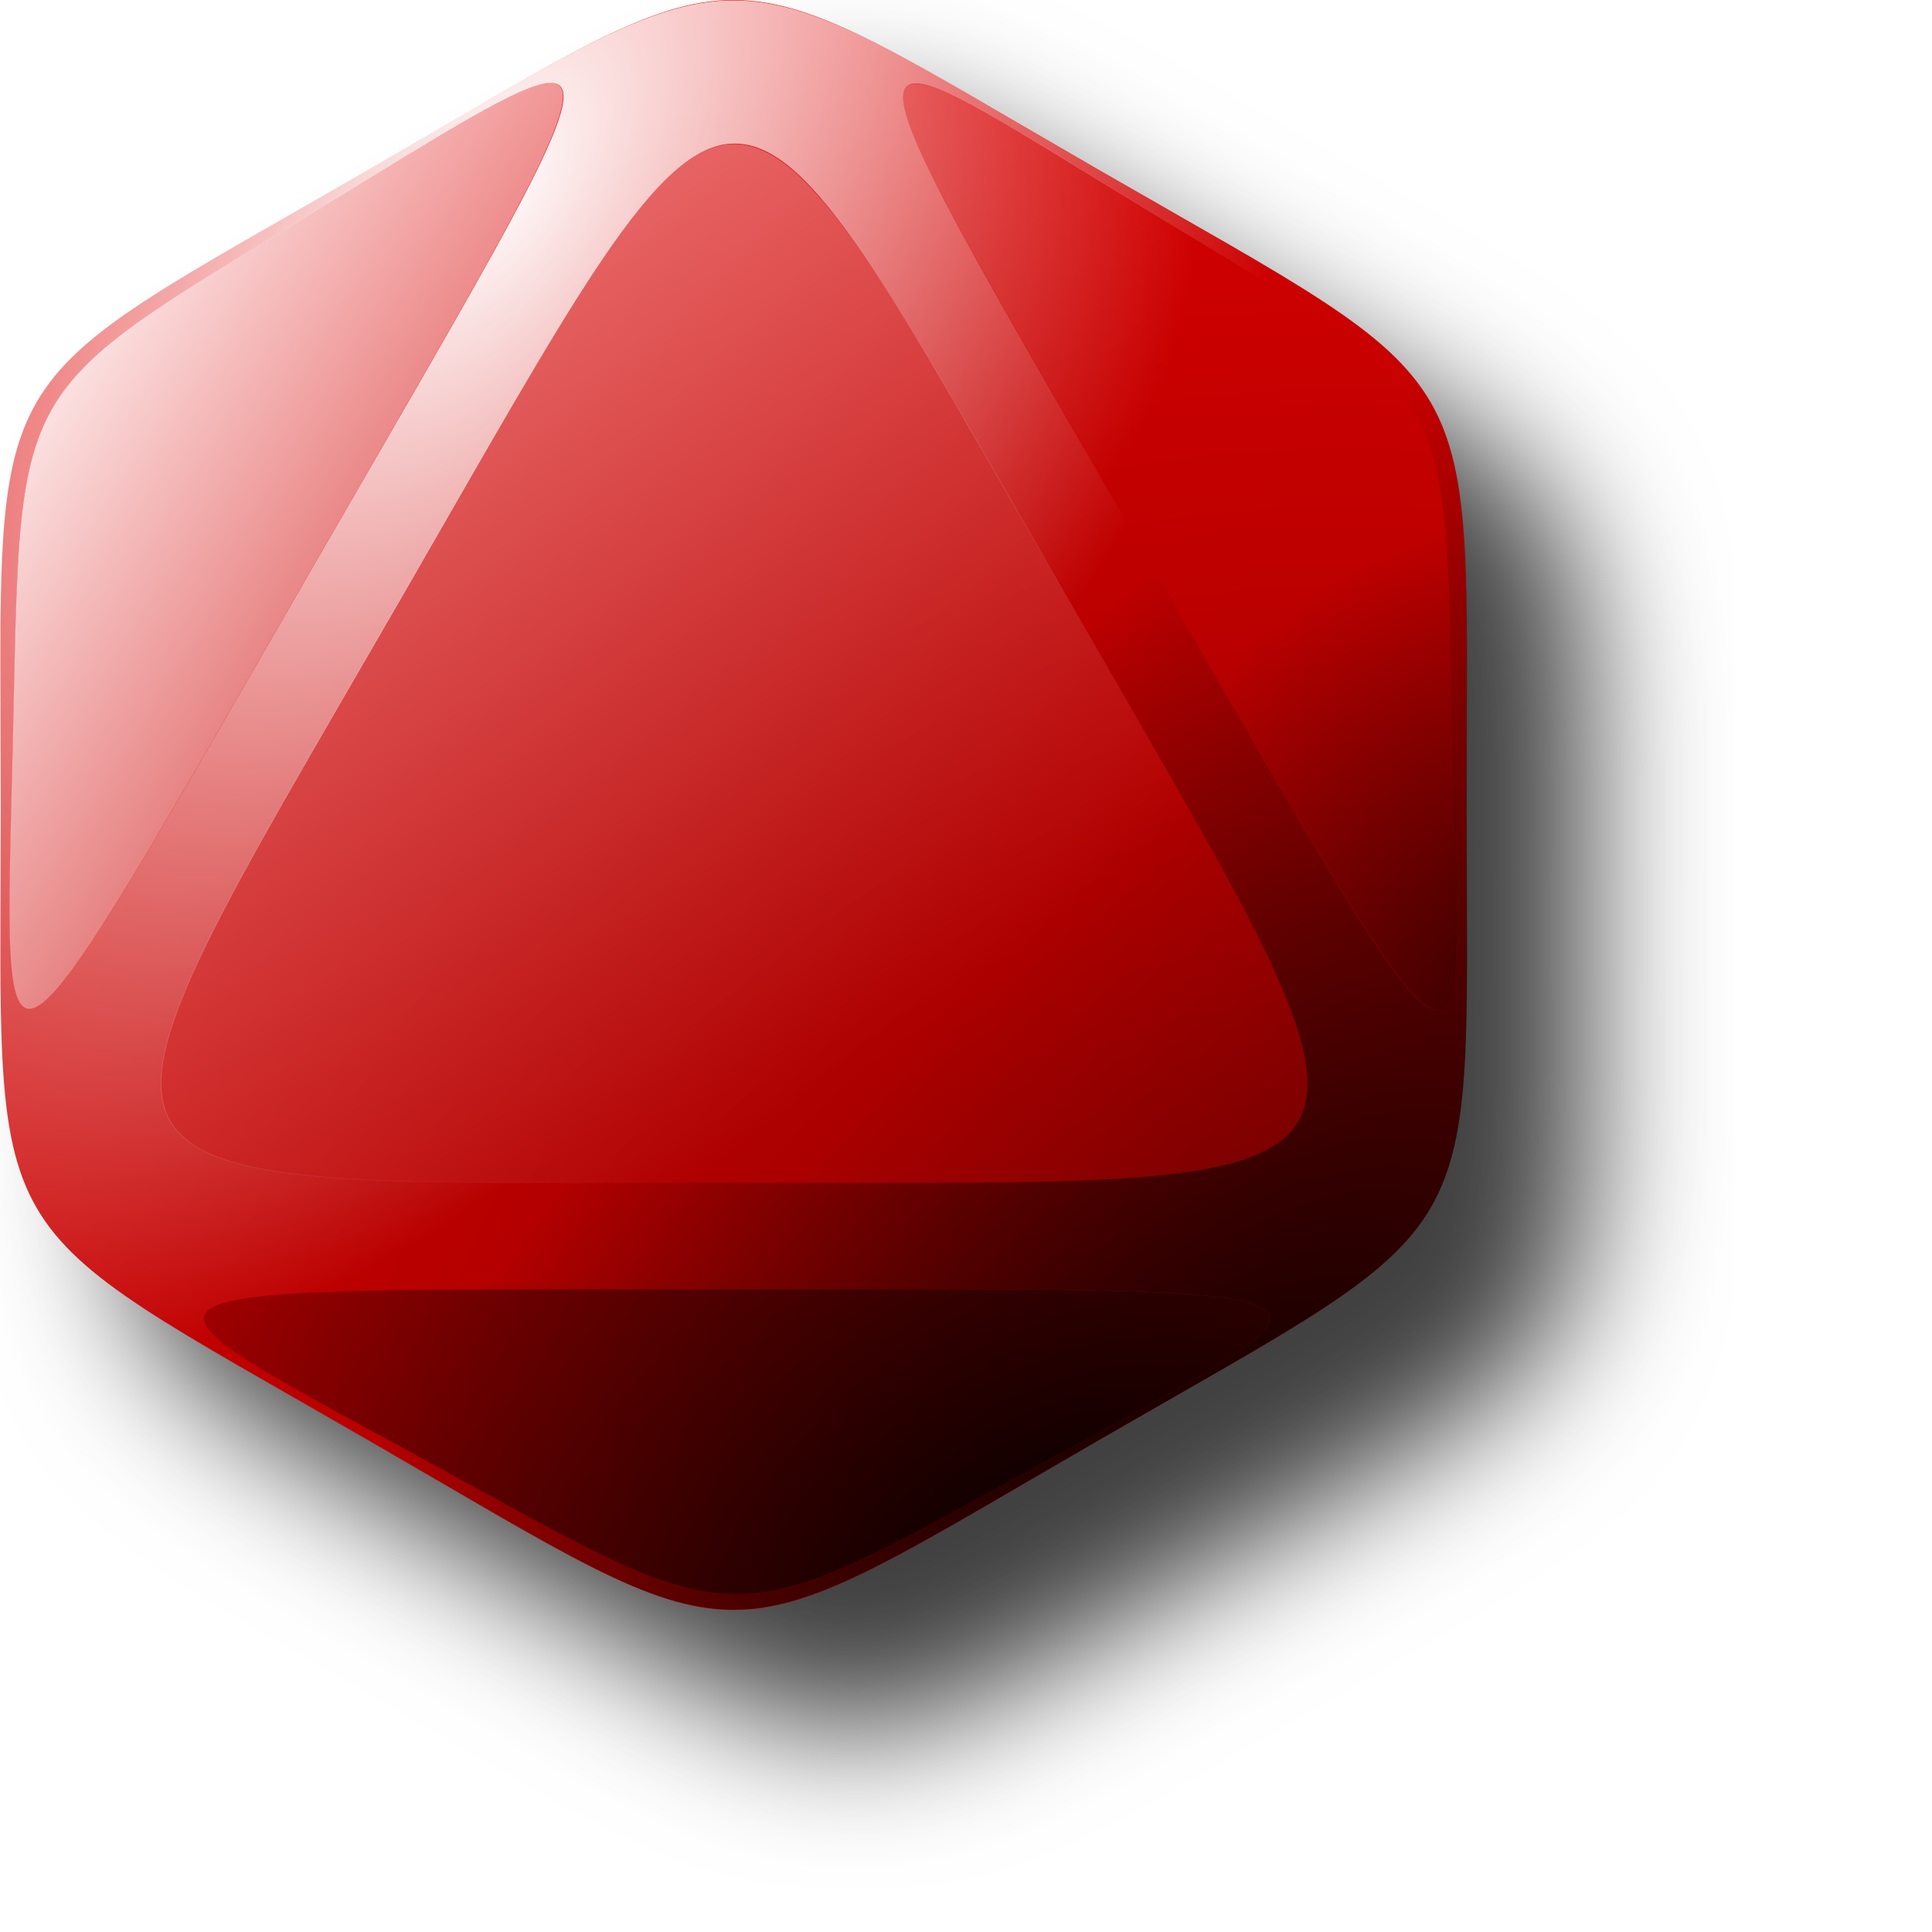
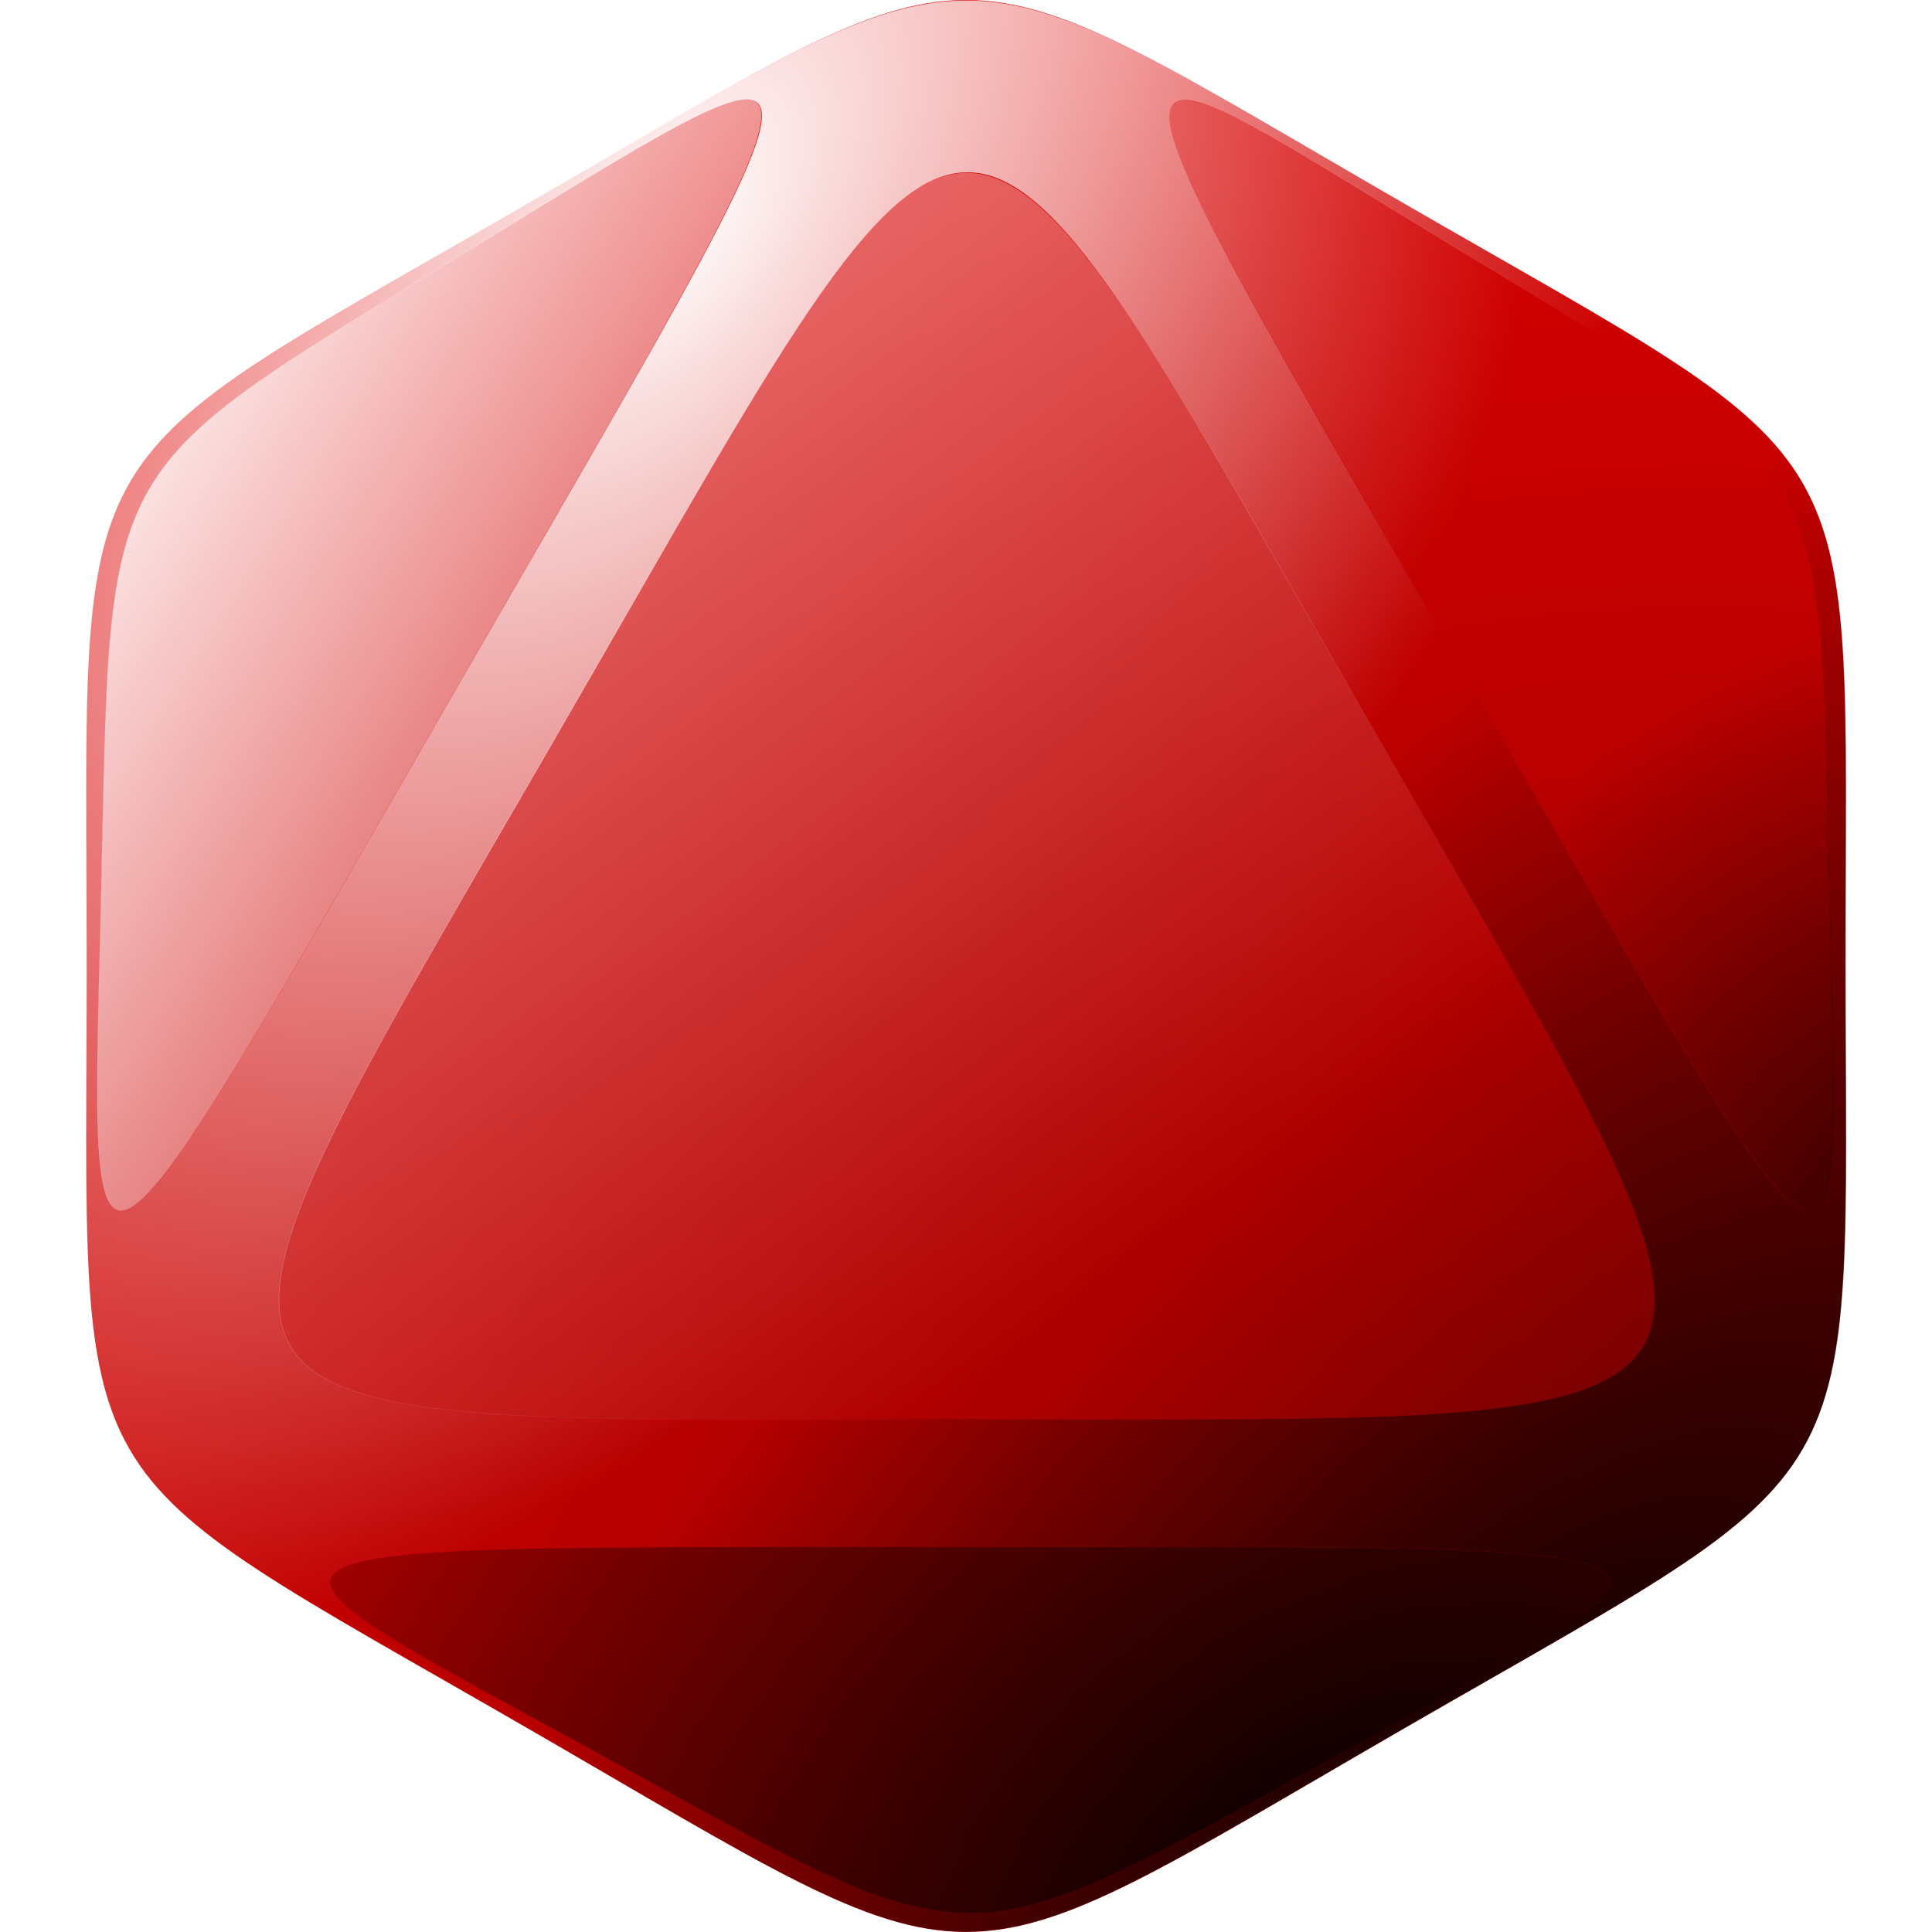
<svg xmlns="http://www.w3.org/2000/svg" xmlns:xlink="http://www.w3.org/1999/xlink" width="48" height="48" id="svg2186" version="1.0">
  <defs id="defs2188">
    <linearGradient id="linearGradient3543">
      <stop id="stop3545" offset="0" style="stop-color:#000000;stop-opacity:1;" />
      <stop id="stop3547" offset="1" style="stop-color:#000000;stop-opacity:0;" />
    </linearGradient>
    <linearGradient id="linearGradient3511">
      <stop style="stop-color:#ffffff;stop-opacity:1;" offset="0" id="stop3513" />
      <stop style="stop-color:#ffffff;stop-opacity:0;" offset="1" id="stop3515" />
    </linearGradient>
    <linearGradient id="linearGradient3210">
      <stop id="stop3212" offset="0" style="stop-color:#610000;stop-opacity:1;" />
      <stop id="stop3214" offset="1" style="stop-color:#ffa0a0;stop-opacity:1;" />
    </linearGradient>
    <linearGradient id="linearGradient3167">
      <stop style="stop-color:#8b0000;stop-opacity:1;" offset="0" id="stop3169" />
      <stop style="stop-color:#e00000;stop-opacity:1;" offset="1" id="stop3171" />
    </linearGradient>
    <radialGradient xlink:href="#linearGradient3511" id="radialGradient3519" cx="14.071" cy="4.77" fx="14.071" fy="4.77" r="20" gradientUnits="userSpaceOnUse" gradientTransform="matrix(1.959122,0,0,1,-11.59816,0)" />
    <radialGradient xlink:href="#linearGradient3543" id="radialGradient3549" gradientUnits="userSpaceOnUse" gradientTransform="matrix(3.052935,-0.2748574,8.6152377e-2,0.9569238,-35.18954,6.988663)" cx="19.098" cy="40.379" fx="19.098" fy="40.379" r="20" />
    <radialGradient xlink:href="#linearGradient3167" id="radialGradient3720" gradientUnits="userSpaceOnUse" gradientTransform="matrix(1.771282,0,0,1.382948,-33.65679,0.5528629)" cx="33.332" cy="29.332" fx="33.332" fy="29.332" r="21.064" />
    <radialGradient xlink:href="#linearGradient3167" id="radialGradient3761" gradientUnits="userSpaceOnUse" gradientTransform="matrix(2.214103,0,0,-1.728684,-42.57099,57.80892)" cx="33.332" cy="29.332" fx="33.332" fy="29.332" r="21.064" />
    <linearGradient xlink:href="#linearGradient3543" id="linearGradient5278" gradientUnits="userSpaceOnUse" x1="1.521" y1="27.546" x2="26.817" y2="27.603" />
    <radialGradient xlink:href="#linearGradient3511" id="radialGradient5334" gradientUnits="userSpaceOnUse" gradientTransform="matrix(-1.477263,1.380933,-0.7112814,-0.7608982,33.92562,12.16292)" cx="8.218" cy="14.061" fx="8.218" fy="14.061" r="20.973" />
    <radialGradient xlink:href="#linearGradient3543" id="radialGradient5341" gradientUnits="userSpaceOnUse" gradientTransform="matrix(-2.917891,7.2028978e-2,-1.3551043e-2,-0.5489494,60.81554,30.27511)" cx="11.427" cy="-13.498" fx="11.427" fy="-13.498" r="20.973" />
    <linearGradient xlink:href="#linearGradient3511" id="linearGradient3363" gradientUnits="userSpaceOnUse" x1="29.967" y1="-7.041" x2="21.861" y2="54.367" />
-     <radialGradient xlink:href="#linearGradient3167" id="radialGradient6136" cx="-24.023" cy="22.376" fx="-24.023" fy="22.376" r="20.032" gradientTransform="matrix(2.515178,6.6682197e-2,-6.0510573e-2,2.282396,39.43502,-24.51594)" gradientUnits="userSpaceOnUse" />
+     <radialGradient xlink:href="#linearGradient3167" id="radialGradient6136" cx="-24.023" cy="22.376" fx="-24.023" fy="22.376" r="20.032" gradientTransform="matrix(2.515178,0.0666822,-0.06051057,2.282396,39.43502,-24.51594)" gradientUnits="userSpaceOnUse" />
    <radialGradient xlink:href="#linearGradient3511" id="radialGradient12924" cx="12.376" cy="33.605" fx="12.376" fy="33.605" r="11.994" gradientTransform="matrix(1.638216,-1.79965,0.3950151,3.60563,-25.27233,-52.9149)" gradientUnits="userSpaceOnUse" />
    <radialGradient xlink:href="#linearGradient3543" id="radialGradient14866" gradientUnits="userSpaceOnUse" gradientTransform="matrix(-1.199714,0.6990511,-0.2181122,-3.753427,99.21379,107.962)" cx="37.707" cy="33.126" fx="37.707" fy="33.126" r="11.994" />
    <radialGradient xlink:href="#linearGradient3543" id="radialGradient15837" cx="7.901" cy="-3.827" fx="7.901" fy="-3.827" r="11.994" gradientTransform="matrix(-2.206448,4.459281,-0.9827837,-4.876336,36.08749,-53.43926)" gradientUnits="userSpaceOnUse" />
    <linearGradient xlink:href="#linearGradient3543" id="linearGradient17781" x1="63.471" y1="34.322" x2="40.146" y2="12.11" gradientUnits="userSpaceOnUse" />
    <radialGradient xlink:href="#linearGradient3511" id="radialGradient17843" gradientUnits="userSpaceOnUse" gradientTransform="matrix(0.9655529,-1.401117,0.7326484,0.5048907,33.92896,-44.70962)" cx="-31.176" cy="11.394" fx="-31.176" fy="11.394" r="20.032" />
    <radialGradient xlink:href="#linearGradient3543" id="radialGradient17847" gradientUnits="userSpaceOnUse" gradientTransform="matrix(1.340664,-1.725077,0.7025504,0.5459957,51.68414,-60.77948)" cx="-43.426" cy="48.695" fx="-43.426" fy="48.695" r="20.032" />
-     <filter id="filter19803">
-       <feGaussianBlur stdDeviation="1.891" id="feGaussianBlur19805" />
-     </filter>
    <linearGradient xlink:href="#linearGradient3511" id="linearGradient20784" x1="9.463" y1="-18.457" x2="35.871" y2="16.901" gradientUnits="userSpaceOnUse" />
  </defs>
-   <g id="layer4" style="display:inline">
-     <path style="opacity:0.75;color:#000000;fill:#000000;fill-opacity:1;fill-rule:evenodd;stroke:none;stroke-width:0.125;stroke-linecap:round;stroke-linejoin:round;marker:none;marker-start:none;marker-mid:none;marker-end:none;stroke-miterlimit:4;stroke-dasharray:none;stroke-dashoffset:0;stroke-opacity:1;visibility:visible;display:inline;overflow:visible;filter:url(#filter19803);enable-background:accumulate" id="path18824" d="M -29.232,21.633 C -39.982,27.839 -38.503,27.839 -49.253,21.633 C -60.003,15.426 -59.264,16.707 -59.264,4.294 C -59.264,-8.119 -60.003,-6.838 -49.253,-13.044 C -38.503,-19.251 -39.982,-19.251 -29.232,-13.044 C -18.482,-6.838 -19.222,-8.119 -19.222,4.294 C -19.222,16.707 -18.482,15.426 -29.232,21.633 z " transform="matrix(0.9093614,0,0,0.9093614,56.91152,19.09486)" />
+   <g id="layer4" style="display:inline" />
+   <g id="layer5" style="display:inline" />
+   <g id="layer1" style="display:inline">
+     <g id="layer6" style="display:inline" />
  </g>
-   <g id="layer5" style="display:inline">
-     <path style="opacity:1;color:#000000;fill:url(#radialGradient6136);fill-opacity:1;fill-rule:evenodd;stroke:none;stroke-width:0.125;stroke-linecap:round;stroke-linejoin:round;marker:none;marker-start:none;marker-mid:none;marker-end:none;stroke-miterlimit:4;stroke-dasharray:none;stroke-dashoffset:0;stroke-opacity:1;visibility:visible;display:inline;overflow:visible;enable-background:accumulate" id="path5149" d="M -29.232,21.633 C -39.982,27.839 -38.503,27.839 -49.253,21.633 C -60.003,15.426 -59.264,16.707 -59.264,4.294 C -59.264,-8.119 -60.003,-6.838 -49.253,-13.044 C -38.503,-19.251 -39.982,-19.251 -29.232,-13.044 C -18.482,-6.838 -19.222,-8.119 -19.222,4.294 C -19.222,16.707 -18.482,15.426 -29.232,21.633 z " transform="matrix(0.9093614,0,0,0.9093614,53.91152,16.09486)" />
-   </g>
-   <g id="layer1" style="display:inline">
-     <path style="opacity:1;color:#000000;fill:url(#linearGradient17781);fill-opacity:1;fill-rule:evenodd;stroke:none;stroke-width:1.654;stroke-linecap:round;stroke-linejoin:round;marker:none;marker-start:none;marker-mid:none;marker-end:none;stroke-miterlimit:4;stroke-dasharray:none;stroke-dashoffset:0;stroke-opacity:1;visibility:visible;display:inline;overflow:visible;enable-background:accumulate" id="path15839" d="M 29.665,22.188 C 14.924,22.188 15.275,22.796 22.646,10.03 C 30.016,-2.736 29.314,-2.736 36.685,10.03 C 44.055,22.796 44.406,22.188 29.665,22.188 z " transform="matrix(1.187859,0,0,1.187859,-16.99687,3.037587)" />
-     <g id="layer6" style="display:inline">
-       <path style="opacity:1;color:#000000;fill:url(#linearGradient20784);fill-opacity:1.0;fill-rule:evenodd;stroke:none;stroke-width:1.654;stroke-linecap:round;stroke-linejoin:round;marker:none;marker-start:none;marker-mid:none;marker-end:none;stroke-miterlimit:4;stroke-dasharray:none;stroke-dashoffset:0;stroke-opacity:1;visibility:visible;display:inline;overflow:visible;enable-background:accumulate" id="path4231" d="M 29.665,22.188 C 14.924,22.188 15.275,22.796 22.646,10.03 C 30.016,-2.736 29.314,-2.736 36.685,10.03 C 44.055,22.796 44.406,22.188 29.665,22.188 z " transform="matrix(1.187859,0,0,1.187859,-16.99687,3.037586)" />
+   <g id="layer2" style="display:inline" />
+   <g id="layer8" style="display:inline" />
+   <g id="layer3" style="display:inline">
+     <g id="g4582" transform="matrix(1.2,0,0,1.2,2.12916,0)">
+       <path transform="matrix(0.9093614,0,0,0.9093614,53.91152,16.09486)" d="m -29.232,21.633 c -10.75,6.206 -9.271,6.206 -20.021,-1e-6 -10.75,-6.206 -10.01,-4.926 -10.01,-17.339 0,-12.413 -0.739,-11.132 10.01,-17.339 10.75,-6.206 9.271,-6.206 20.021,10e-7 10.75,6.206 10.01,4.926 10.01,17.339 -1e-6,12.413 0.739,11.132 -10.01,17.339 z" id="path5149" style="color:#000000;display:inline;overflow:visible;visibility:visible;opacity:1;fill:url(#radialGradient6136);fill-opacity:1;fill-rule:evenodd;stroke:none;stroke-width:0.125;stroke-linecap:round;stroke-linejoin:round;stroke-miterlimit:4;stroke-dasharray:none;stroke-dashoffset:0;stroke-opacity:1;marker:none;marker-start:none;marker-mid:none;marker-end:none;enable-background:accumulate" />
+       <path transform="matrix(1.187859,0,0,1.187859,-16.99687,3.037587)" d="m 29.665,22.188 c -14.741,1e-6 -14.39,0.608 -7.019,-12.158 7.37,-12.766 6.669,-12.766 14.039,-10e-7 7.37,12.766 7.721,12.158 -7.019,12.158 z" id="path15839" style="color:#000000;display:inline;overflow:visible;visibility:visible;opacity:1;fill:url(#linearGradient17781);fill-opacity:1;fill-rule:evenodd;stroke:none;stroke-width:1.654;stroke-linecap:round;stroke-linejoin:round;stroke-miterlimit:4;stroke-dasharray:none;stroke-dashoffset:0;stroke-opacity:1;marker:none;marker-start:none;marker-mid:none;marker-end:none;enable-background:accumulate" />
+       <path transform="matrix(1.187859,0,0,1.187859,-16.99687,3.037586)" d="m 29.665,22.188 c -14.741,1e-6 -14.39,0.608 -7.019,-12.158 7.37,-12.766 6.669,-12.766 14.039,-10e-7 7.37,12.766 7.721,12.158 -7.019,12.158 z" id="path4231" style="color:#000000;display:inline;overflow:visible;visibility:visible;opacity:1;fill:url(#linearGradient20784);fill-opacity:1;fill-rule:evenodd;stroke:none;stroke-width:1.654;stroke-linecap:round;stroke-linejoin:round;stroke-miterlimit:4;stroke-dasharray:none;stroke-dashoffset:0;stroke-opacity:1;marker:none;marker-start:none;marker-mid:none;marker-end:none;enable-background:accumulate" />
+       <path transform="matrix(-1.104014,3.0442e-7,-4.9354121e-8,-0.348636,51.0558,39.76756)" d="m 29.665,22.188 c -14.741,1e-6 -14.39,0.608 -7.019,-12.158 7.37,-12.766 6.669,-12.766 14.039,-10e-7 7.37,12.766 7.721,12.158 -7.019,12.158 z" id="path5243" style="color:#000000;display:inline;overflow:visible;visibility:visible;opacity:1;fill:url(#radialGradient15837);fill-opacity:1;fill-rule:evenodd;stroke:none;stroke-width:1.654;stroke-linecap:round;stroke-linejoin:round;stroke-miterlimit:4;stroke-dasharray:none;stroke-dashoffset:0;stroke-opacity:1;marker:none;marker-start:none;marker-mid:none;marker-end:none;enable-background:accumulate" />
+       <path transform="matrix(0.5520072,-0.9561043,0.3019279,0.174318,-15.21059,38.42182)" d="m 29.665,22.188 c -14.741,1e-6 -14.39,0.608 -7.019,-12.158 7.37,-12.766 6.669,-12.766 14.039,-10e-7 7.37,12.766 7.721,12.158 -7.019,12.158 z" id="path5272" style="color:#000000;display:inline;overflow:visible;visibility:visible;opacity:1;fill:url(#linearGradient3363);fill-opacity:1;fill-rule:evenodd;stroke:none;stroke-width:1.654;stroke-linecap:round;stroke-linejoin:round;stroke-miterlimit:4;stroke-dasharray:none;stroke-dashoffset:0;stroke-opacity:1;marker:none;marker-start:none;marker-mid:none;marker-end:none;enable-background:accumulate" />
+       <path transform="matrix(0.5520072,0.9561041,-0.3019278,0.1743181,18.88661,-18.28035)" d="m 29.665,22.188 c -14.741,1e-6 -14.39,0.608 -7.019,-12.158 7.37,-12.766 6.669,-12.766 14.039,-10e-7 7.37,12.766 7.721,12.158 -7.019,12.158 z" id="path5286" style="color:#000000;display:inline;overflow:visible;visibility:visible;opacity:1;fill:url(#radialGradient12924);fill-opacity:1;fill-rule:evenodd;stroke:none;stroke-width:1.654;stroke-linecap:round;stroke-linejoin:round;stroke-miterlimit:4;stroke-dasharray:none;stroke-dashoffset:0;stroke-opacity:1;marker:none;marker-start:none;marker-mid:none;marker-end:none;enable-background:accumulate" />
+       <path transform="matrix(0.5520072,0.9561041,-0.3019278,0.1743181,18.88661,-18.28035)" d="m 29.665,22.188 c -14.741,1e-6 -14.39,0.608 -7.019,-12.158 7.37,-12.766 6.669,-12.766 14.039,-10e-7 7.37,12.766 7.721,12.158 -7.019,12.158 z" id="path13895" style="color:#000000;display:inline;overflow:visible;visibility:visible;opacity:1;fill:url(#radialGradient14866);fill-opacity:1;fill-rule:evenodd;stroke:none;stroke-width:1.654;stroke-linecap:round;stroke-linejoin:round;stroke-miterlimit:4;stroke-dasharray:none;stroke-dashoffset:0;stroke-opacity:1;marker:none;marker-start:none;marker-mid:none;marker-end:none;enable-background:accumulate" />
+       <path id="path17783" d="M 18.226,0.01 C 16.118,0.01 14.005,1.401 9.118,4.223 -0.658,9.866 0.01,8.703 0.01,19.991 c -9.1e-7,11.288 -0.668,10.124 9.108,15.768 9.776,5.644 8.44,5.644 18.216,0 9.776,-5.644 9.108,-4.48 9.108,-15.768 C 36.442,8.703 37.109,9.866 27.334,4.223 22.446,1.401 20.333,0.01 18.226,0.01 Z M 13.643,2.059 C 14.865,1.992 12.951,5.12 7.865,13.928 -0.272,28.022 0.109,27.783 0.323,18.511 0.537,9.238 0.142,9.926 8.065,5.105 11.036,3.297 12.91,2.1 13.643,2.059 Z m 8.994,0.028 c 0.591,-0.168 2.502,1.087 5.721,3.045 7.923,4.822 7.528,4.134 7.742,13.406 0.214,9.272 0.595,9.511 -7.543,-4.582 C 23.726,5.589 21.773,2.333 22.637,2.088 Z m -4.383,1.48 c 1.98,-10e-8 3.934,3.803 8.311,11.385 8.755,15.164 9.199,14.431 -8.311,14.431 C 0.744,29.383 1.16,30.117 9.915,14.953 14.292,7.371 16.274,3.568 18.254,3.568 Z M 12.96,32.03 c 1.531,-0.003 3.317,1e-6 5.351,0 16.274,-6e-6 15.879,-0.21 7.742,4.241 -8.137,4.451 -7.347,4.451 -15.484,0 -7.12,-3.894 -8.326,-4.221 2.391,-4.241 z" style="color:#000000;display:inline;overflow:visible;visibility:visible;opacity:1;fill:url(#radialGradient17843);fill-opacity:1;fill-rule:evenodd;stroke:none;stroke-width:0.125;stroke-linecap:round;stroke-linejoin:round;stroke-miterlimit:4;stroke-dasharray:none;stroke-dashoffset:0;stroke-opacity:1;marker:none;marker-start:none;marker-mid:none;marker-end:none;enable-background:accumulate" />
+       <path id="path17845" d="M 18.226,0.01 C 16.118,0.01 14.005,1.401 9.118,4.223 -0.658,9.866 0.01,8.703 0.01,19.991 c -9e-7,11.288 -0.668,10.124 9.108,15.768 9.776,5.644 8.44,5.644 18.216,0 9.776,-5.644 9.108,-4.48 9.108,-15.768 C 36.442,8.703 37.109,9.866 27.334,4.223 22.446,1.401 20.333,0.01 18.226,0.01 Z M 13.643,2.059 C 14.865,1.992 12.951,5.12 7.865,13.928 -0.272,28.022 0.109,27.783 0.323,18.511 0.537,9.238 0.142,9.926 8.065,5.105 11.036,3.297 12.91,2.1 13.643,2.059 Z m 8.994,0.028 c 0.591,-0.168 2.502,1.087 5.721,3.045 7.923,4.822 7.528,4.134 7.742,13.406 0.214,9.272 0.595,9.511 -7.543,-4.582 C 23.726,5.589 21.773,2.333 22.637,2.088 Z m -4.383,1.48 c 1.98,-10e-8 3.934,3.803 8.311,11.385 8.755,15.164 9.199,14.431 -8.311,14.431 -17.51,1e-6 -17.095,0.734 -8.34,-14.431 C 14.292,7.371 16.274,3.568 18.254,3.568 Z M 12.96,32.03 c 1.531,-0.003 3.317,1e-6 5.351,0 16.274,-6e-6 15.879,-0.21 7.742,4.241 -8.137,4.451 -7.347,4.451 -15.484,0 -7.12,-3.894 -8.326,-4.221 2.391,-4.241 z" style="color:#000000;display:inline;overflow:visible;visibility:visible;opacity:1;fill:url(#radialGradient17847);fill-opacity:1;fill-rule:evenodd;stroke:none;stroke-width:0.125;stroke-linecap:round;stroke-linejoin:round;stroke-miterlimit:4;stroke-dasharray:none;stroke-dashoffset:0;stroke-opacity:1;marker:none;marker-start:none;marker-mid:none;marker-end:none;enable-background:accumulate" />
    </g>
-   </g>
-   <g id="layer2" style="display:inline">
-     <path style="opacity:1;color:#000000;fill:url(#radialGradient15837);fill-opacity:1;fill-rule:evenodd;stroke:none;stroke-width:1.654;stroke-linecap:round;stroke-linejoin:round;marker:none;marker-start:none;marker-mid:none;marker-end:none;stroke-miterlimit:4;stroke-dasharray:none;stroke-dashoffset:0;stroke-opacity:1;visibility:visible;display:inline;overflow:visible;enable-background:accumulate" id="path5243" d="M 29.665,22.188 C 14.924,22.188 15.275,22.796 22.646,10.03 C 30.016,-2.736 29.314,-2.736 36.685,10.03 C 44.055,22.796 44.406,22.188 29.665,22.188 z " transform="matrix(-1.104014,3.0442e-7,-4.9354121e-8,-0.348636,51.0558,39.76756)" />
-     <path style="opacity:1;color:#000000;fill:url(#linearGradient3363);fill-opacity:1;fill-rule:evenodd;stroke:none;stroke-width:1.654;stroke-linecap:round;stroke-linejoin:round;marker:none;marker-start:none;marker-mid:none;marker-end:none;stroke-miterlimit:4;stroke-dasharray:none;stroke-dashoffset:0;stroke-opacity:1;visibility:visible;display:inline;overflow:visible;enable-background:accumulate" id="path5272" d="M 29.665,22.188 C 14.924,22.188 15.275,22.796 22.646,10.03 C 30.016,-2.736 29.314,-2.736 36.685,10.03 C 44.055,22.796 44.406,22.188 29.665,22.188 z " transform="matrix(0.5520072,-0.9561043,0.3019279,0.174318,-15.21059,38.42182)" />
-     <path style="opacity:1;color:#000000;fill:url(#radialGradient12924);fill-opacity:1;fill-rule:evenodd;stroke:none;stroke-width:1.654;stroke-linecap:round;stroke-linejoin:round;marker:none;marker-start:none;marker-mid:none;marker-end:none;stroke-miterlimit:4;stroke-dasharray:none;stroke-dashoffset:0;stroke-opacity:1;visibility:visible;display:inline;overflow:visible;enable-background:accumulate" id="path5286" d="M 29.665,22.188 C 14.924,22.188 15.275,22.796 22.646,10.03 C 30.016,-2.736 29.314,-2.736 36.685,10.03 C 44.055,22.796 44.406,22.188 29.665,22.188 z " transform="matrix(0.5520072,0.9561041,-0.3019278,0.1743181,18.88661,-18.28035)" />
-     <path style="opacity:1;color:#000000;fill:url(#radialGradient14866);fill-opacity:1;fill-rule:evenodd;stroke:none;stroke-width:1.654;stroke-linecap:round;stroke-linejoin:round;marker:none;marker-start:none;marker-mid:none;marker-end:none;stroke-miterlimit:4;stroke-dasharray:none;stroke-dashoffset:0;stroke-opacity:1;visibility:visible;display:inline;overflow:visible;enable-background:accumulate" id="path13895" d="M 29.665,22.188 C 14.924,22.188 15.275,22.796 22.646,10.03 C 30.016,-2.736 29.314,-2.736 36.685,10.03 C 44.055,22.796 44.406,22.188 29.665,22.188 z " transform="matrix(0.5520072,0.9561041,-0.3019278,0.1743181,18.88661,-18.28035)" />
-   </g>
-   <g id="layer8" style="display:inline">
-     <path style="opacity:1;color:#000000;fill:url(#radialGradient17843);fill-opacity:1;fill-rule:evenodd;stroke:none;stroke-width:0.125;stroke-linecap:round;stroke-linejoin:round;marker:none;marker-start:none;marker-mid:none;marker-end:none;stroke-miterlimit:4;stroke-dasharray:none;stroke-dashoffset:0;stroke-opacity:1;visibility:visible;display:inline;overflow:visible;enable-background:accumulate" d="M 18.226,0.01 C 16.118,0.01 14.005,1.401 9.118,4.223 C -0.658,9.866 0.01,8.703 0.01,19.991 C 0.01,31.279 -0.658,30.115 9.118,35.759 C 18.893,41.403 17.558,41.403 27.334,35.759 C 37.109,30.115 36.442,31.279 36.442,19.991 C 36.442,8.703 37.109,9.866 27.334,4.223 C 22.446,1.401 20.333,0.01 18.226,0.01 z M 13.643,2.059 C 14.865,1.992 12.951,5.12 7.865,13.928 C -0.272,28.022 0.109,27.783 0.323,18.511 C 0.537,9.238 0.142,9.926 8.065,5.105 C 11.036,3.297 12.91,2.1 13.643,2.059 z M 22.637,2.088 C 23.229,1.92 25.14,3.175 28.358,5.133 C 36.281,9.955 35.886,9.267 36.1,18.539 C 36.314,27.811 36.695,28.051 28.558,13.957 C 23.726,5.589 21.773,2.333 22.637,2.088 z M 18.254,3.568 C 20.234,3.568 22.188,7.371 26.565,14.953 C 35.32,30.117 35.764,29.383 18.254,29.383 C 0.744,29.383 1.16,30.117 9.915,14.953 C 14.292,7.371 16.274,3.568 18.254,3.568 z M 12.96,32.03 C 14.491,32.028 16.277,32.03 18.311,32.03 C 34.585,32.03 34.19,31.821 26.053,36.271 C 17.916,40.722 18.706,40.722 10.569,36.271 C 3.449,32.377 2.243,32.051 12.96,32.03 z " id="path17783" />
-   </g>
-   <g id="layer3" style="display:inline">
-     <path style="opacity:1;color:#000000;fill:url(#radialGradient17847);fill-opacity:1;fill-rule:evenodd;stroke:none;stroke-width:0.125;stroke-linecap:round;stroke-linejoin:round;marker:none;marker-start:none;marker-mid:none;marker-end:none;stroke-miterlimit:4;stroke-dasharray:none;stroke-dashoffset:0;stroke-opacity:1;visibility:visible;display:inline;overflow:visible;enable-background:accumulate" d="M 18.226,0.01 C 16.118,0.01 14.005,1.401 9.118,4.223 C -0.658,9.866 0.01,8.703 0.01,19.991 C 0.01,31.279 -0.658,30.115 9.118,35.759 C 18.893,41.403 17.558,41.403 27.334,35.759 C 37.109,30.115 36.442,31.279 36.442,19.991 C 36.442,8.703 37.109,9.866 27.334,4.223 C 22.446,1.401 20.333,0.01 18.226,0.01 z M 13.643,2.059 C 14.865,1.992 12.951,5.12 7.865,13.928 C -0.272,28.022 0.109,27.783 0.323,18.511 C 0.537,9.238 0.142,9.926 8.065,5.105 C 11.036,3.297 12.91,2.1 13.643,2.059 z M 22.637,2.088 C 23.229,1.92 25.14,3.175 28.358,5.133 C 36.281,9.955 35.886,9.267 36.1,18.539 C 36.314,27.811 36.695,28.051 28.558,13.957 C 23.726,5.589 21.773,2.333 22.637,2.088 z M 18.254,3.568 C 20.234,3.568 22.188,7.371 26.565,14.953 C 35.32,30.117 35.764,29.383 18.254,29.383 C 0.744,29.383 1.16,30.117 9.915,14.953 C 14.292,7.371 16.274,3.568 18.254,3.568 z M 12.96,32.03 C 14.491,32.028 16.277,32.03 18.311,32.03 C 34.585,32.03 34.19,31.821 26.053,36.271 C 17.916,40.722 18.706,40.722 10.569,36.271 C 3.449,32.377 2.243,32.051 12.96,32.03 z " id="path17845" />
  </g>
  <g id="layer7" />
</svg>
